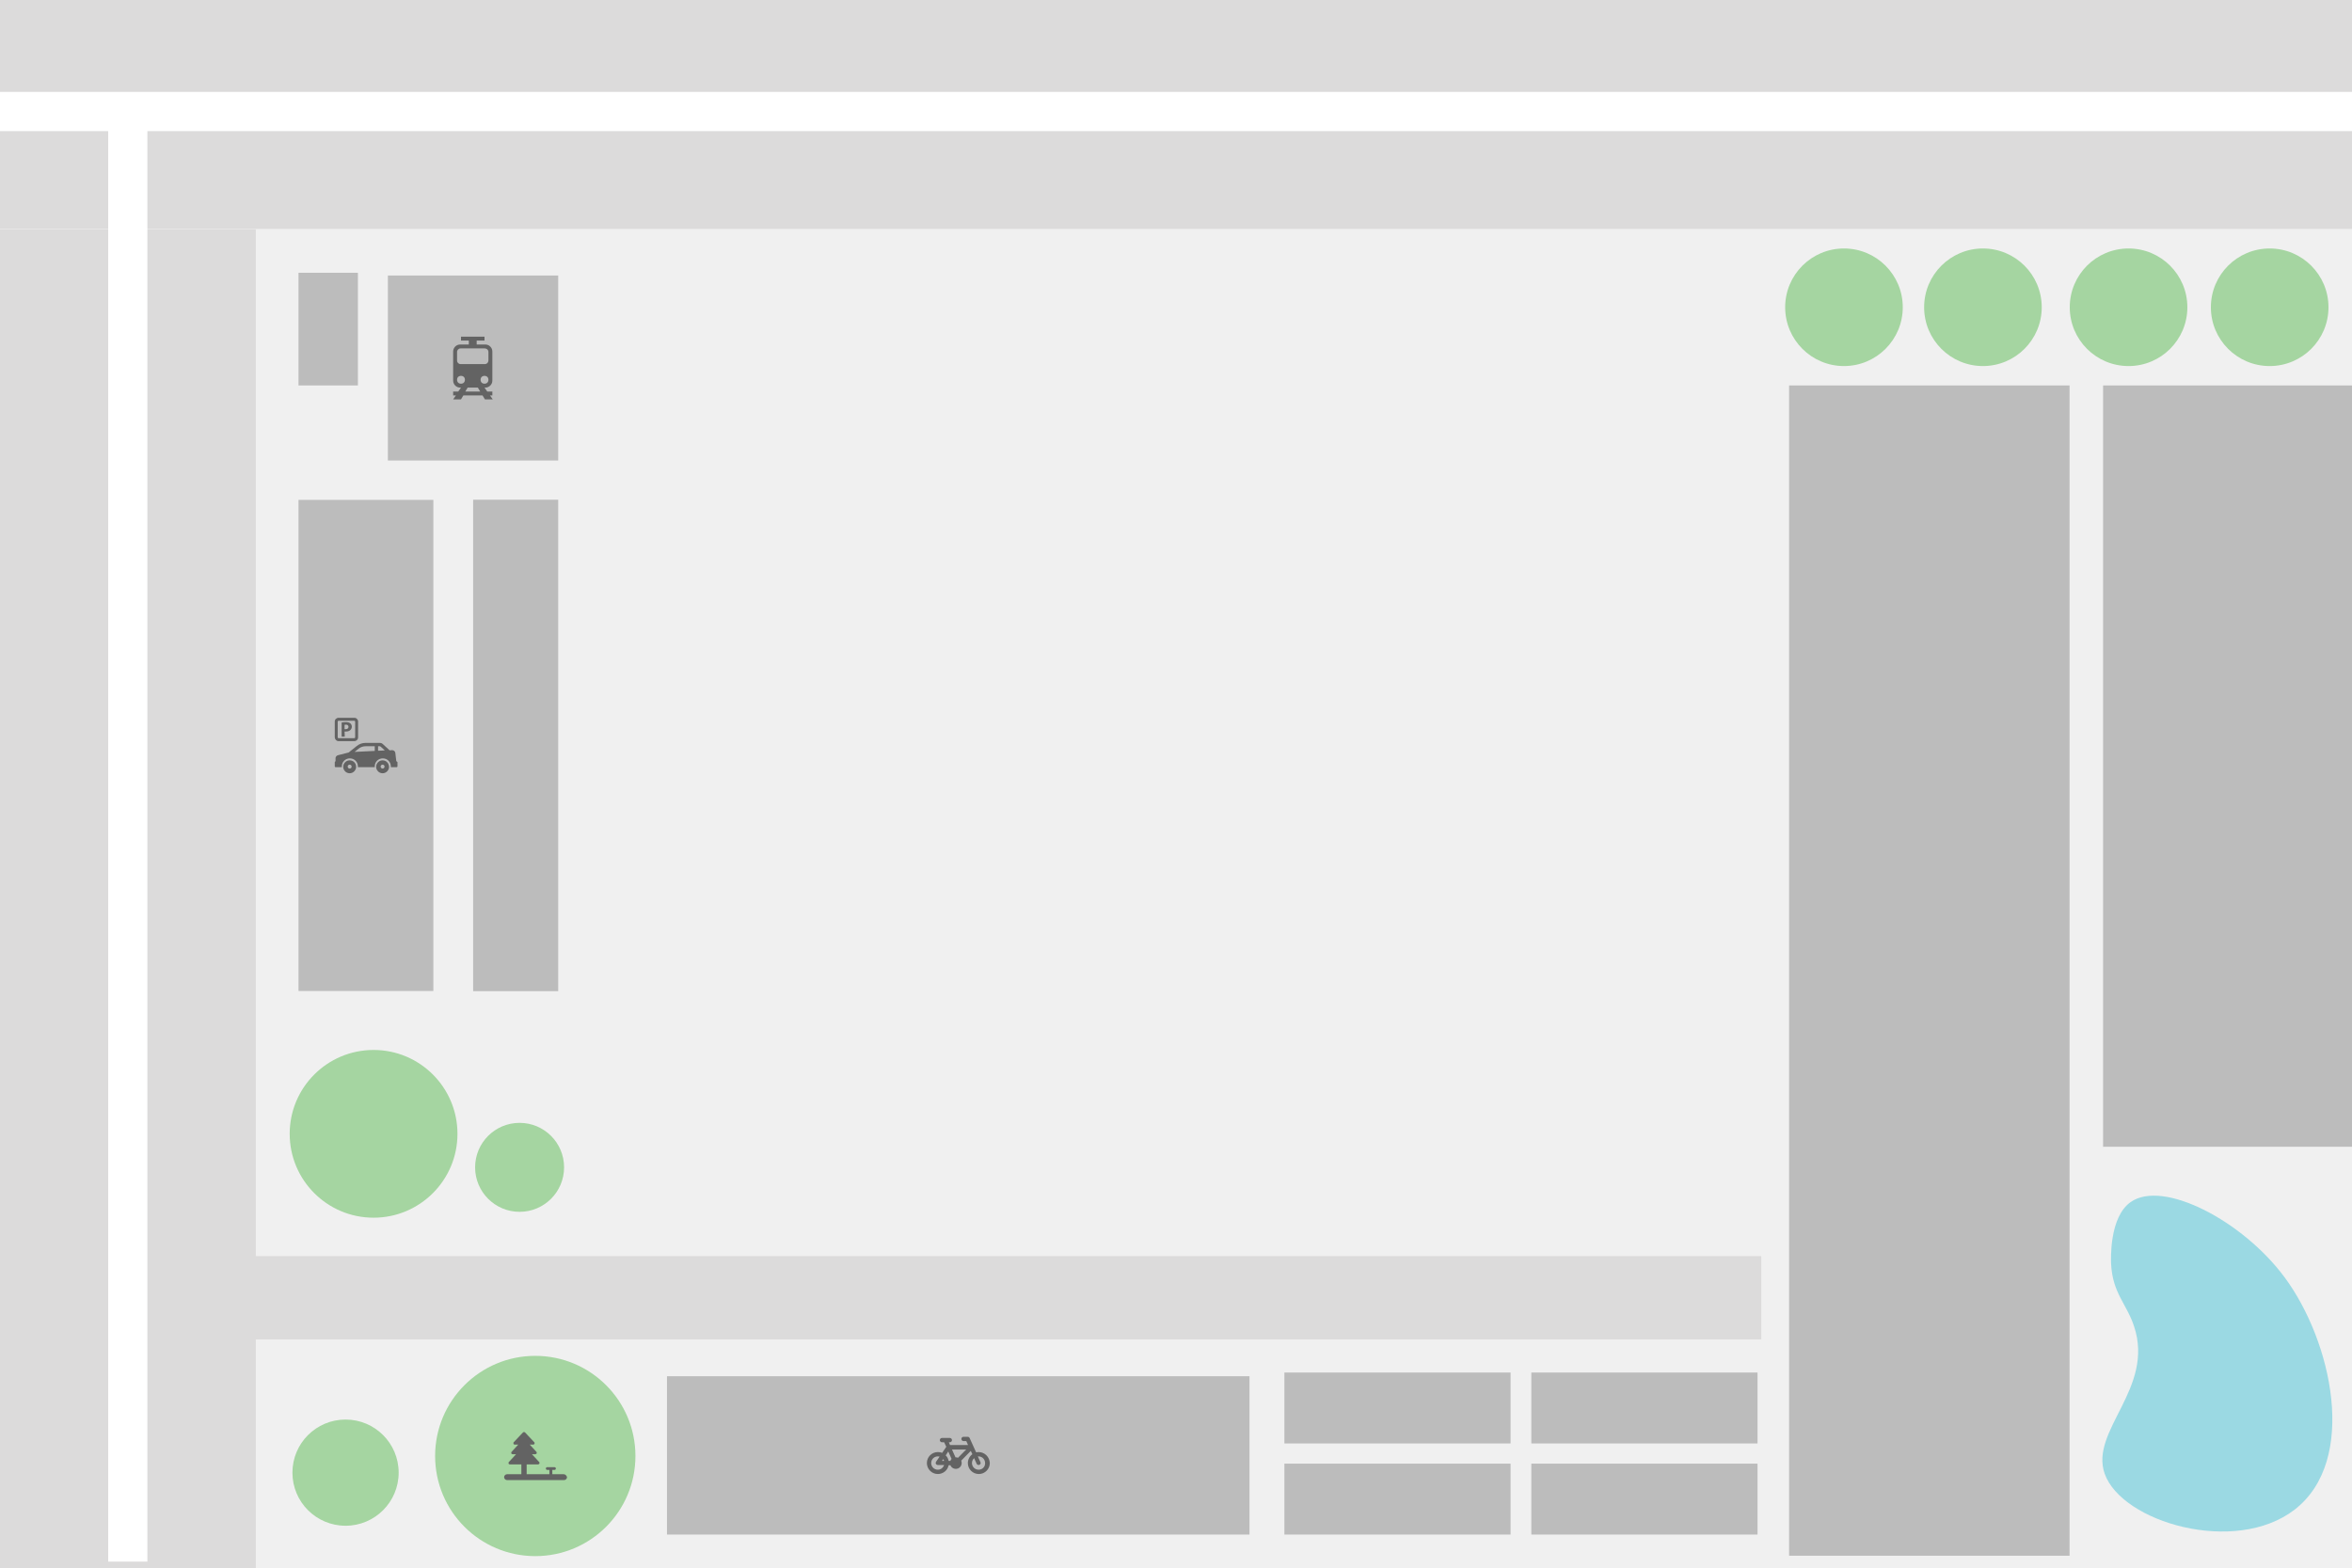
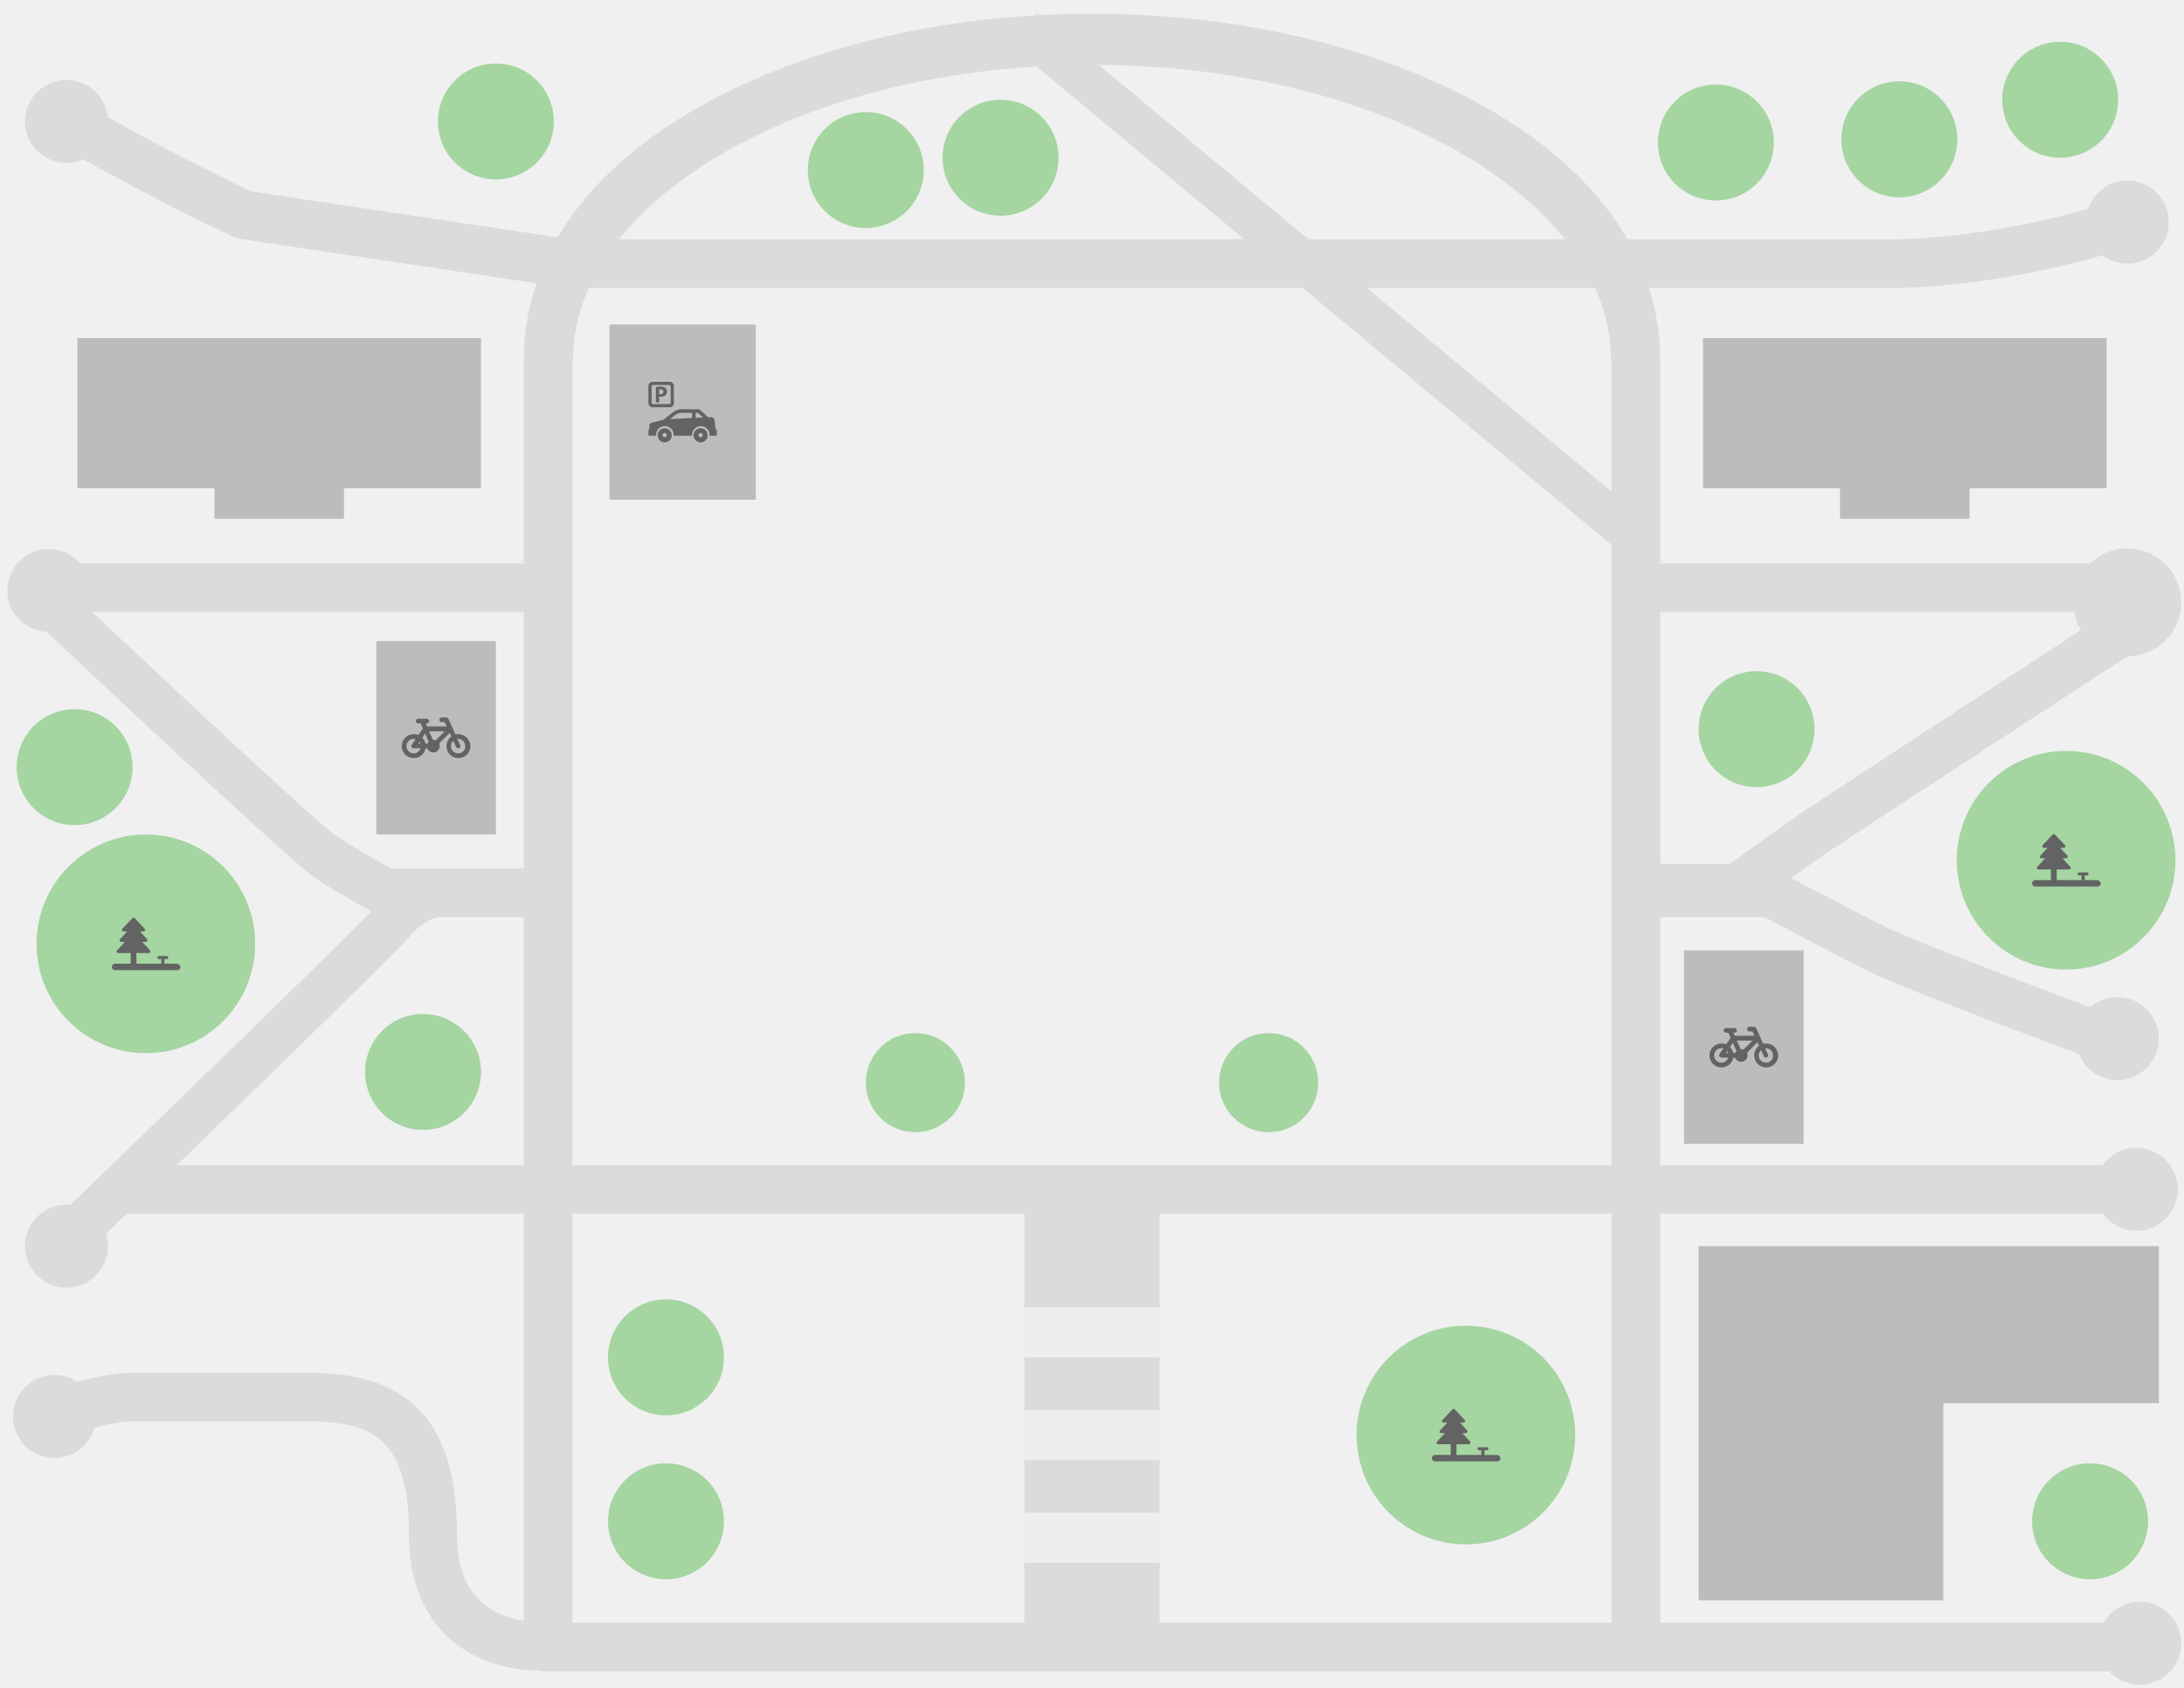
- <svg xmlns="http://www.w3.org/2000/svg" version="1.1" id="Layer_1" x="0px" y="0px" viewBox="0 0 1200 800" style="enable-background:new 0 0 1200 800;" xml:space="preserve">
-   <style type="text/css">
- 	.st0{fill:#DCDBDB;}
- 	.st1{fill:none;stroke:#FFFFFF;stroke-width:20;}
- 	.st2{fill:#BCBCBC;}
- 	.st3{fill:#A5D5A1;}
- 	.st4{fill:#9BD9E3;}
- 	.st5{fill:#636363;}
- </style>
-   <path class="st0" d="M1200,116.8H0V-3.1h1200V116.8z" />
-   <path class="st1" d="M1200,56.9H0" />
-   <path class="st2" d="M1055.9,793.9H912.8V196.7h143.1V793.9z" />
-   <path class="st2" d="M1200,585.2h-127V196.7h127V585.2z" />
-   <path class="st2" d="M896.7,736.6H781.3v-36.2h115.4V736.6z" />
-   <circle class="st3" cx="273.1" cy="743" r="51.1" />
-   <path class="st2" d="M284.8,235h-86.9v-94.4h86.9V235z" />
-   <path class="st0" d="M130.5,801.1H0V117h130.5V801.1z" />
-   <path class="st1" d="M65.2,796.9v-734" />
-   <path class="st2" d="M284.8,505.8h-43.4V255h43.4V505.8z" />
-   <path class="st2" d="M221.1,505.7h-68.8V255.1h68.8V505.7z" />
-   <path class="st2" d="M182.6,196.7h-30.3v-57.5h30.3V196.7z" />
-   <path class="st2" d="M770.7,736.6H655.3v-36.2h115.4V736.6z" />
-   <path class="st2" d="M896.7,783.1H781.3v-36.2h115.4V783.1z" />
-   <path class="st2" d="M770.7,783.1H655.3v-36.2h115.4V783.1z" />
-   <path class="st4" d="M1170.7,770.4c-30.4,23.4-88.2,6.4-96.9-18.4c-7.7-22,25.6-43.5,15-75.2c-3.8-11.5-10.9-16.8-11.7-31.7  c-0.1-2.4-1-24,10-31.7c16.5-11.6,57.1,9.5,78.5,38.4C1189.7,684.3,1203.3,745.2,1170.7,770.4z" />
-   <circle class="st3" cx="190.6" cy="578.6" r="42.8" />
-   <circle class="st3" cx="1158" cy="156.8" r="30" />
-   <circle class="st3" cx="1086" cy="156.8" r="30" />
-   <circle class="st3" cx="1011.7" cy="156.8" r="30" />
-   <path class="st2" d="M637.5,783.1H340.3v-80.8h297.2V783.1z" />
-   <circle class="st3" cx="176.3" cy="751.5" r="27.1" />
-   <path class="st0" d="M898.6,683.5H127V641h771.6V683.5z" />
-   <circle class="st3" cx="265.1" cy="595.7" r="22.7" />
-   <circle class="st3" cx="940.8" cy="156.8" r="30" />
+ <svg xmlns="http://www.w3.org/2000/svg" version="1.1" id="Layer_4" x="0px" y="0px" width="792px" height="612px" viewBox="0 0 792 612" enable-background="new 0 0 792 612" xml:space="preserve">
  <g>
-     <path class="st5" d="M251.2,194.2v-14.8c0-2-1.6-3.6-3.6-3.6h-4.4v-2h4v-2h-12v2h4v2h-4.4c-2,0-3.6,1.6-3.6,3.6v14.8   c0,2,1.6,3.6,3.6,3.6h0.4l-1.4,2h-2.6v2h1.4l-1.4,2h4l1.2-2h9.8l1.2,2h4l-1.4-2h1.2v-2h-2.6l-1.4-2h0.4   C249.6,197.8,251.2,196.2,251.2,194.2z M233.2,179.6c0-1,0.8-1.8,1.8-1.8h12.2c1.2,0,2,0.8,2,1.8v4.2c0,1.2-0.8,2-1.8,2H235   c-1,0-1.8-0.8-1.8-1.8C233.2,184,233.2,179.6,233.2,179.6z M233.2,193.8c0-1.2,0.8-2,2-2c1.2,0,2,0.8,2,2s-0.8,2-2,2   C234,195.8,233.2,195,233.2,193.8z M245,199.8h-7.6l1.2-2h5.2L245,199.8z M245.2,193.8c0-1.2,0.8-2,2-2c1.2,0,2,0.8,2,2s-0.8,2-2,2   C246,195.8,245.2,195,245.2,193.8z" />
-     <path class="st5" d="M499.3,741c-0.4,0-0.8,0.1-1.3,0.1l-3.3-7.3c-0.2-0.4-0.6-0.6-1-0.6h-2.1c-0.6,0-1.1,0.5-1.1,1.1   c0,0.6,0.5,1.1,1.1,1.1h1.4l0.9,2h-9.2l-0.6-1.4h0.5c0.6,0,1.1-0.5,1.1-1.1s-0.5-1.1-1.1-1.1h-4c-0.6,0-1.1,0.5-1.1,1.1   s0.5,1.1,1.1,1.1h1.1l1.1,2.3l-2.1,3.1c-0.7-0.3-1.4-0.4-2.2-0.4c-3.1,0-5.6,2.5-5.6,5.6c0,3.1,2.5,5.6,5.6,5.6   c2.7,0,5-1.9,5.5-4.5h0.9c0.5,1.3,1.9,2.1,3.4,1.8c1.6-0.3,2.6-1.9,2.3-3.5c0-0.2-0.1-0.4-0.2-0.6l4.9-5l0.8,1.7   c-1.4,1-2.3,2.7-2.3,4.5c0,3.1,2.5,5.6,5.6,5.6s5.6-2.5,5.6-5.6C504.9,743.5,502.4,741,499.3,741L499.3,741z M485.5,744.5   c-0.3,0.3-0.5,0.6-0.6,1H484c-0.2-1.1-0.7-2.1-1.5-2.8l1.3-2L485.5,744.5L485.5,744.5z M481.2,744.6c0.2,0.3,0.4,0.6,0.5,0.9h-1.1   L481.2,744.6z M478.5,750c-1.9,0-3.4-1.5-3.4-3.4c0-1.9,1.5-3.4,3.4-3.4c0.3,0,0.6,0.1,0.9,0.1l-1.8,2.6c-0.2,0.3-0.3,0.8-0.1,1.1   c0.2,0.4,0.6,0.6,1,0.6h3.2C481.2,749,480,750,478.5,750L478.5,750z M488.8,743.9c-0.4-0.2-0.8-0.2-1.3-0.2l-1.8-4h7.3   C493,739.6,488.8,743.9,488.8,743.9z M499.3,750c-1.9,0-3.4-1.5-3.4-3.4c0-1,0.4-1.8,1.1-2.5l1.3,2.9c0.2,0.4,0.6,0.6,1,0.6   c0.2,0,0.3,0,0.4-0.1c0.6-0.2,0.8-0.9,0.5-1.4l-1.3-2.9c0.1,0,0.2,0,0.3,0c1.9,0,3.4,1.5,3.4,3.4C502.7,748.5,501.2,750,499.3,750z   " />
+     <polygon fill="#DCDBDB" points="774.707,440.062 45.872,440.062 45.872,422.432 774.707,422.432 774.707,440.062  " />
+     <polygon fill="#DCDBDB" points="589.927,104.393 202.57,104.393 202.57,86.763 589.927,86.763 589.927,104.393  " />
+     <polygon fill="#DCDBDB" points="189.93,596.836 189.93,130.55 207.56,130.55 207.56,596.836 189.93,596.836  " />
+     <polygon fill="#DCDBDB" points="584.442,596.836 584.442,130.55 602.071,130.55 602.071,596.836 584.442,596.836  " />
+     <polygon fill="#DCDBDB" points="587.861,200.472 362.836,13.221 376.195,4.977 601.218,192.227 587.861,200.472  " />
+     <path fill="#DCDBDB" d="M197.697,588.371l-0.024-0.261c-0.14,0.01-14.144,1.069-23.317-7.39   c-5.729-5.283-8.635-13.557-8.635-24.594c0-23.402-5.811-39.28-17.76-48.541c-11.187-8.673-25.392-9.867-39.079-9.867H46.696   l-0.48,0.014c-0.97,0.055-16.712,1.074-36.453,9.728c0.748,5.977,2.086,11.88,4.17,17.464c17.122-8.044,31.333-9.433,33.068-9.575   h61.883c23.077,0,39.413,2.923,39.413,40.778c0,16.202,4.82,28.861,14.326,37.625c11.558,10.658,26.635,12.004,33.285,12.028V606   h586.987v-17.629H197.697z" />
+     <path fill="#DCDBDB" d="M420.537,428.751h-49.072v40.656c0,0.014-0.001,0.027-0.001,0.041V604.5h49.073v-69.769   c0-0.007,0.001-0.015,0.001-0.021V428.751z" />
+     <rect x="371.465" y="511.272" fill="#EEEEEE" width="49.072" height="18.135" />
+     <rect x="371.465" y="548.52" fill="#EEEEEE" width="49.072" height="18.134" />
+     <path fill="#DCDBDB" d="M91.209,69.417c-4.93-2.295-25.889-12.215-52.131-26.946c-0.788-7.572-7.187-13.476-14.967-13.476   c-8.313,0-15.052,6.738-15.052,15.05c0,8.312,6.738,15.051,15.052,15.051c2.19,0,4.266-0.479,6.143-1.32   C60.366,74.705,83.51,85.291,85.007,85.972l1.124,0.511l115.218,17.251l2.61-17.436L91.209,69.417z" />
+     <path fill="#DCDBDB" d="M771.435,65.477c-6.632,0-12.25,4.294-14.255,10.25c-36.918,10.605-67.914,11.033-68.465,11.036h-99.788   v17.63h99.828c1.164-0.006,28.918-0.249,64.14-9.216c3.224-0.82,6.387-1.705,9.521-2.622c2.516,1.889,5.632,3.022,9.02,3.022   c8.313,0,15.051-6.739,15.051-15.051C786.485,72.214,779.747,65.477,771.435,65.477z" />
+     <circle fill="#DCDBDB" cx="774.707" cy="431.246" r="15.051" />
    <g>
-       <path class="st5" d="M175.8,373.3c0.2,0,0.3,0,0.6,0c1,0,1.8-0.2,2.4-0.8c0.4-0.4,0.7-1,0.7-1.7c0-0.7-0.3-1.3-0.8-1.7    c-0.5-0.4-1.2-0.6-2.2-0.6c-1,0-1.7,0.1-2.2,0.2v7.2h1.6L175.8,373.3L175.8,373.3z M175.8,369.9c0.1,0,0.3-0.1,0.7-0.1    c0.8,0,1.3,0.4,1.3,1.1c0,0.7-0.5,1.2-1.4,1.2c-0.2,0-0.4,0-0.6,0L175.8,369.9L175.8,369.9z" />
-       <path class="st5" d="M172.7,378.2h8.1c1,0,1.9-0.8,1.9-1.9v-8.1c0-1-0.8-1.9-1.9-1.9h-8.1c-1,0-1.9,0.8-1.9,1.9v8.1    C170.9,377.4,171.7,378.2,172.7,378.2z M172.3,368.3c0-0.3,0.2-0.5,0.5-0.5h7.9c0.3,0,0.5,0.2,0.5,0.5v7.9c0,0.3-0.2,0.5-0.5,0.5    h-7.9c-0.3,0-0.5-0.2-0.5-0.5C172.3,376.2,172.3,368.3,172.3,368.3z" />
-       <path class="st5" d="M178.4,388c-1.8,0-3.3,1.5-3.3,3.3c0,1.8,1.5,3.3,3.3,3.3c1.8,0,3.3-1.5,3.3-3.3    C181.7,389.4,180.2,388,178.4,388z M178.4,392.2c-0.5,0-1-0.4-1-1c0-0.5,0.4-1,1-1c0.5,0,1,0.4,1,1    C179.4,391.8,179,392.2,178.4,392.2z" />
-       <path class="st5" d="M202.2,388.5l-0.5-4.3c-0.1-0.8-0.8-1.4-1.7-1.4l-1.2,0.1l-3.6-3.3c-0.3-0.3-0.8-0.5-1.3-0.5l-7.4,0    c-1.7,0-3.3,0.6-4.5,1.6l-4.1,3.3l-5.5,1.4c-0.7,0.2-1.2,0.8-1.2,1.5v1.6c-0.2,0-0.4,0.2-0.4,0.4v2.1c0,0.3,0.2,0.5,0.5,0.5h3.1    c0-0.1,0-0.3,0-0.4c0-2.3,1.8-4.1,4.1-4.1s4.1,1.8,4.1,4.1c0,0.1,0,0.3,0,0.4h8.6c0-0.1,0-0.3,0-0.4c0-2.3,1.8-4.1,4.1-4.1    c2.3,0,4.1,1.8,4.1,4.1c0,0.1,0,0.3,0,0.4h2.9c0.3,0,0.5-0.2,0.5-0.5v-2C202.7,388.8,202.5,388.5,202.2,388.5L202.2,388.5z     M191.2,383.2l-10.3,0.5l2-1.6c1.1-0.9,2.4-1.3,3.8-1.3h4.5C191.2,380.8,191.2,383.2,191.2,383.2z M192.9,383.1v-2.3h0.7    c0.2,0,0.5,0.1,0.6,0.2l2.1,1.9C196.3,383,192.9,383.1,192.9,383.1z" />
-       <path class="st5" d="M195.2,388c-1.8,0-3.3,1.5-3.3,3.3c0,1.8,1.5,3.3,3.3,3.3c1.8,0,3.3-1.5,3.3-3.3    C198.4,389.4,197,388,195.2,388z M195.2,392.2c-0.5,0-1-0.4-1-1c0-0.5,0.4-1,1-1c0.5,0,1,0.4,1,1    C196.2,391.8,195.7,392.2,195.2,392.2z" />
+       <circle fill="#DCDBDB" cx="775.949" cy="595.836" r="15.051" />
+       <circle fill="#DCDBDB" cx="19.758" cy="513.625" r="15.051" />
    </g>
-     <path class="st5" d="M287.6,752.3h-5.8v-2.2h1.1c0.4,0,0.7-0.3,0.7-0.7c0-0.4-0.3-0.7-0.7-0.7h-3.7c-0.4,0-0.7,0.3-0.7,0.7   c0,0.4,0.3,0.7,0.7,0.7h1.1v2.2h-11.6v-5h5.8c0.3,0,0.6-0.2,0.7-0.4c0.1-0.3,0.1-0.6-0.1-0.8l-3.7-4h1.7c0.3,0,0.6-0.2,0.7-0.4   c0.1-0.3,0.1-0.6-0.1-0.8l-3.4-3.7h1.7c0.3,0,0.6-0.2,0.7-0.4c0.1-0.3,0.1-0.6-0.1-0.8l-4.7-5c-0.3-0.3-0.8-0.3-1.1,0l-4.7,5   c-0.2,0.2-0.2,0.5-0.1,0.8c0.1,0.3,0.4,0.4,0.7,0.4h1.7l-3.4,3.7c-0.2,0.2-0.2,0.5-0.1,0.8c0.1,0.3,0.4,0.4,0.7,0.4h1.7l-3.7,4   c-0.2,0.2-0.2,0.5-0.1,0.8s0.4,0.4,0.7,0.4h5.8v5h-7.3c-0.8,0-1.5,0.7-1.5,1.5c0,0.8,0.7,1.5,1.5,1.5h29.1c0.8,0,1.5-0.7,1.5-1.5   C289.1,753,288.4,752.3,287.6,752.3L287.6,752.3z" />
+     <path fill="#DCDBDB" d="M200.702,204.302H29.109c-2.76-3.201-6.836-5.236-11.395-5.236c-8.313,0-15.051,6.738-15.051,15.051   c0,8.055,6.333,14.613,14.289,15.012c45.801,43.099,91.478,85.554,98.122,89.781c9.888,6.29,16.202,9.79,19.586,11.549   c-13.64,13.947-63.748,62.593-109.125,106.408c-0.47-0.045-0.945-0.072-1.426-0.072c-8.313,0-15.051,6.738-15.051,15.051   s6.738,15.051,15.051,15.051s15.051-6.738,15.051-15.051c0-1.589-0.25-3.118-0.706-4.555   c42.033-40.594,104.755-101.377,110.321-107.997c5.162-6.139,9.988-6.711,10.54-6.757h41.386v-17.629h-41.517h-17.246   c-2.422-1.218-8.623-4.514-19.523-11.447c-5.144-3.288-43.45-38.758-88.956-81.529h167.242V204.302z" />
+     <path fill="#DCDBDB" d="M771.486,237.98c10.782-0.028,19.514-8.774,19.514-19.563c0-10.806-8.759-19.564-19.564-19.564   c-5.253,0-10.011,2.081-13.525,5.449H593.258v17.63h158.944c0.426,2.344,1.271,4.535,2.453,6.508   c-40.898,26.628-83.538,54.446-99.285,64.901c-8.21,5.453-22.667,15.979-28.013,19.891h-38.845v17.631h11.058v1.682h40.333   c6.266,3.335,30.254,16.065,39.543,20.481c10.808,5.138,44.365,17.92,74.425,29.129c2.217,5.551,7.631,9.478,13.973,9.478   c8.313,0,15.051-6.738,15.051-15.051s-6.738-15.051-15.051-15.051c-3.761,0-7.191,1.389-9.829,3.669   c-29.73-11.088-62.68-23.633-72.959-28.519c-7.689-3.655-26.557-13.61-35.538-18.374c5.066-3.625,10.373-7.363,14.164-9.88   C680.507,297.256,728.146,266.191,771.486,237.98z" />
+     <path fill="#DCDBDB" d="M602.071,130.668H584.23c0-27.812-18.97-54.27-53.414-74.5C494.957,35.107,447.078,23.508,396,23.508   c-51.078,0-98.957,11.599-134.816,32.66c-34.444,20.23-53.414,46.688-53.414,74.5H189.93c0-34.386,20.108-66.402,60.545-90.152   C289.497,17.599,341.179,4.977,396,4.977c54.822,0,106.503,12.622,145.525,35.54C581.961,64.267,602.071,96.283,602.071,130.668   L602.071,130.668z" />
+     <rect x="371.463" y="474.026" fill="#EEEEEE" width="49.075" height="18.137" />
+   </g>
+   <g>
+     <g>
+       <polygon fill="#BCBCBC" points="763.919,122.6 617.577,122.6 617.577,177.012 667.264,177.012 667.264,188.083 714.23,188.083     714.23,177.012 763.919,177.012   " />
+       <polygon fill="#BCBCBC" points="174.424,122.6 28.081,122.6 28.081,177.012 77.771,177.012 77.771,188.083 124.736,188.083     124.736,177.012 174.424,177.012   " />
+     </g>
+     <polygon fill="#BCBCBC" points="782.894,451.846 615.978,451.846 615.978,476.233 615.978,508.815 615.978,580.256    704.716,580.256 704.716,508.815 782.894,508.815  " />
+   </g>
+   <g id="parking">
+     <path fill="#BCBCBC" d="M179.826,302.588h-43.373v-70.146h43.373V302.588z" />
+     <path fill="#636363" d="M166.168,266.195c-0.311,0-0.62,0.078-1.008,0.078l-2.56-5.664c-0.155-0.309-0.466-0.464-0.776-0.464   h-1.629c-0.465,0-0.852,0.388-0.852,0.853c0,0.465,0.387,0.854,0.852,0.854h1.087l0.698,1.551h-7.137l-0.466-1.085h0.387   c0.467,0,0.854-0.389,0.854-0.854c0-0.465-0.388-0.854-0.854-0.854h-3.103c-0.465,0-0.854,0.389-0.854,0.854   c0,0.465,0.389,0.854,0.854,0.854h0.854l0.854,1.785l-1.629,2.404c-0.543-0.233-1.086-0.311-1.707-0.311   c-2.404,0-4.345,1.94-4.345,4.345c0,2.404,1.94,4.343,4.345,4.343c2.094,0,3.879-1.473,4.267-3.491h0.699   c0.386,1.009,1.473,1.629,2.636,1.396c1.242-0.232,2.018-1.473,1.785-2.713c0-0.156-0.076-0.312-0.155-0.467l3.801-3.878   l0.62,1.318c-1.085,0.776-1.783,2.095-1.783,3.492c0,2.404,1.939,4.343,4.344,4.343s4.344-1.939,4.344-4.343   C170.514,268.135,168.573,266.195,166.168,266.195L166.168,266.195z M155.464,268.911c-0.232,0.232-0.388,0.465-0.465,0.776H154.3   c-0.153-0.854-0.541-1.629-1.163-2.173l1.01-1.551L155.464,268.911L155.464,268.911z M152.127,268.988   c0.157,0.232,0.311,0.466,0.389,0.699h-0.854L152.127,268.988z M150.033,273.178c-1.472,0-2.637-1.165-2.637-2.637   c0-1.475,1.165-2.638,2.637-2.638c0.232,0,0.467,0.078,0.699,0.078l-1.397,2.017c-0.155,0.232-0.232,0.621-0.077,0.853   c0.156,0.311,0.466,0.466,0.775,0.466h2.482C152.127,272.401,151.197,273.178,150.033,273.178L150.033,273.178z M158.022,268.445   c-0.31-0.155-0.618-0.155-1.007-0.155l-1.396-3.103h5.663C161.282,265.109,158.022,268.445,158.022,268.445z M166.168,273.178   c-1.473,0-2.637-1.165-2.637-2.637c0-0.776,0.311-1.397,0.852-1.939l1.01,2.249c0.155,0.311,0.465,0.466,0.775,0.466   c0.155,0,0.233,0,0.311-0.078c0.465-0.155,0.621-0.697,0.389-1.085l-1.01-2.25c0.078,0,0.156,0,0.234,0   c1.474,0,2.636,1.164,2.636,2.638C168.806,272.013,167.643,273.178,166.168,273.178z" />
+     <path fill="#BCBCBC" d="M654.063,414.737h-43.372v-70.146h43.372V414.737z" />
+     <path fill="#636363" d="M640.406,378.345c-0.311,0-0.622,0.077-1.009,0.077l-2.561-5.663c-0.155-0.309-0.466-0.463-0.775-0.463   h-1.628c-0.465,0-0.853,0.387-0.853,0.853c0,0.465,0.388,0.854,0.853,0.854h1.085l0.699,1.55h-7.138l-0.465-1.085h0.388   c0.466,0,0.854-0.388,0.854-0.854c0-0.465-0.388-0.854-0.854-0.854h-3.104c-0.464,0-0.852,0.39-0.852,0.854   c0,0.466,0.388,0.854,0.852,0.854h0.854l0.854,1.784l-1.631,2.405c-0.542-0.234-1.086-0.312-1.705-0.312   c-2.405,0-4.345,1.94-4.345,4.346c0,2.402,1.939,4.344,4.345,4.344c2.094,0,3.877-1.475,4.264-3.493h0.701   c0.387,1.009,1.474,1.631,2.636,1.396c1.242-0.233,2.018-1.473,1.784-2.714c0-0.156-0.075-0.311-0.155-0.466l3.803-3.879   l0.62,1.319c-1.087,0.775-1.784,2.095-1.784,3.492c0,2.402,1.939,4.344,4.343,4.344c2.405,0,4.345-1.941,4.345-4.344   C644.75,380.285,642.811,378.345,640.406,378.345L640.406,378.345z M629.702,381.059c-0.233,0.234-0.391,0.467-0.466,0.777h-0.701   c-0.153-0.854-0.541-1.63-1.161-2.172l1.008-1.551L629.702,381.059L629.702,381.059z M626.365,381.139   c0.157,0.23,0.31,0.464,0.388,0.697h-0.854L626.365,381.139z M624.271,385.327c-1.475,0-2.638-1.165-2.638-2.637   c0-1.475,1.163-2.641,2.638-2.641c0.231,0,0.466,0.079,0.698,0.079l-1.397,2.018c-0.154,0.232-0.232,0.62-0.077,0.853   c0.155,0.311,0.465,0.466,0.776,0.466h2.481C626.365,384.55,625.435,385.327,624.271,385.327L624.271,385.327z M632.261,380.594   c-0.31-0.154-0.621-0.154-1.008-0.154l-1.396-3.103h5.662C635.519,377.26,632.261,380.594,632.261,380.594z M640.406,385.327   c-1.475,0-2.639-1.165-2.639-2.637c0-0.777,0.312-1.397,0.854-1.939l1.008,2.248c0.154,0.311,0.466,0.466,0.776,0.466   c0.154,0,0.233,0,0.309-0.078c0.465-0.155,0.622-0.696,0.39-1.086l-1.009-2.251c0.077,0,0.155,0,0.232,0   c1.475,0,2.637,1.166,2.637,2.641C643.043,384.162,641.879,385.327,640.406,385.327z" />
+     <path fill="#BCBCBC" d="M274.066,181.201h-53.029v-63.55h53.029V181.201z" />
+     <g>
+       <path fill="#636363" d="M239.018,143.88c0.156,0,0.234,0,0.467,0c0.775,0,1.395-0.154,1.861-0.621    c0.311-0.309,0.543-0.775,0.543-1.318s-0.232-1.008-0.621-1.318c-0.389-0.31-0.93-0.465-1.705-0.465    c-0.776,0-1.319,0.076-1.707,0.155v5.585h1.241L239.018,143.88L239.018,143.88z M239.018,141.242c0.079,0,0.234-0.078,0.545-0.078    c0.619,0,1.008,0.312,1.008,0.854c0,0.543-0.389,0.932-1.086,0.932c-0.155,0-0.311,0-0.467,0V141.242L239.018,141.242z" />
+       <path fill="#636363" d="M236.615,147.68h6.283c0.775,0,1.473-0.619,1.473-1.473v-6.283c0-0.776-0.619-1.474-1.473-1.474h-6.283    c-0.775,0-1.475,0.621-1.475,1.474v6.283C235.218,147.061,235.84,147.68,236.615,147.68z M236.304,140.001    c0-0.232,0.155-0.387,0.388-0.387h6.128c0.233,0,0.388,0.154,0.388,0.387v6.129c0,0.232-0.154,0.387-0.388,0.387h-6.128    c-0.232,0-0.388-0.155-0.388-0.387V140.001z" />
+       <path fill="#636363" d="M241.036,155.283c-1.396,0-2.56,1.163-2.56,2.561c0,1.395,1.164,2.559,2.56,2.559s2.56-1.164,2.56-2.559    C243.596,156.369,242.432,155.283,241.036,155.283z M241.036,158.541c-0.389,0-0.776-0.309-0.776-0.776    c0-0.388,0.311-0.774,0.776-0.774c0.388,0,0.776,0.31,0.776,0.774C241.813,158.231,241.502,158.541,241.036,158.541z" />
+       <path fill="#636363" d="M259.498,155.671l-0.389-3.335c-0.076-0.621-0.621-1.087-1.318-1.087l-0.932,0.079l-2.791-2.56    c-0.234-0.232-0.62-0.388-1.009-0.388h-5.741c-1.318,0-2.56,0.464-3.49,1.24l-3.181,2.56l-4.267,1.087    c-0.541,0.155-0.93,0.62-0.93,1.163v1.242c-0.156,0-0.311,0.155-0.311,0.31v1.629c0,0.233,0.154,0.388,0.389,0.388h2.403    c0-0.078,0-0.233,0-0.311c0-1.784,1.396-3.18,3.182-3.18c1.784,0,3.179,1.396,3.179,3.18c0,0.077,0,0.233,0,0.311h6.672    c0-0.078,0-0.233,0-0.311c0-1.784,1.396-3.18,3.181-3.18s3.181,1.396,3.181,3.18c0,0.077,0,0.233,0,0.311h2.248    c0.233,0,0.389-0.155,0.389-0.388v-1.551C259.885,155.903,259.731,155.671,259.498,155.671L259.498,155.671z M250.965,151.56    l-7.99,0.388l1.552-1.241c0.853-0.698,1.862-1.009,2.948-1.009h3.49V151.56z M252.283,151.482v-1.785h0.543    c0.156,0,0.389,0.078,0.466,0.155l1.63,1.474C254.922,151.404,252.283,151.482,252.283,151.482z" />
+       <path fill="#636363" d="M254.068,155.283c-1.396,0-2.561,1.163-2.561,2.561c0,1.395,1.164,2.559,2.561,2.559    c1.395,0,2.559-1.164,2.559-2.559C256.55,156.369,255.463,155.283,254.068,155.283z M254.068,158.541    c-0.389,0-0.776-0.309-0.776-0.776c0-0.388,0.31-0.774,0.776-0.774c0.387,0,0.774,0.31,0.774,0.774    C254.843,158.231,254.455,158.541,254.068,158.541z" />
+     </g>
+   </g>
+   <g>
+     <circle fill="#A5D5A1" cx="241.51" cy="551.605" r="21.021" />
+     <circle fill="#A5D5A1" cx="241.509" cy="492.162" r="21.021" />
+     <circle fill="#A5D5A1" cx="153.402" cy="388.686" r="21.021" />
+     <circle fill="#A5D5A1" cx="757.94" cy="551.605" r="21.021" />
+     <circle fill="#A5D5A1" cx="362.835" cy="57.199" r="21.021" />
+     <circle fill="#A5D5A1" cx="313.967" cy="61.663" r="21.021" />
+     <circle fill="#A5D5A1" cx="179.827" cy="44.046" r="21.021" />
+     <circle fill="#A5D5A1" cx="622.239" cy="51.673" r="21.021" />
+     <circle fill="#A5D5A1" cx="688.768" cy="50.511" r="21.021" />
+     <circle fill="#A5D5A1" cx="747.101" cy="36.178" r="21.021" />
+     <circle fill="#A5D5A1" cx="460.06" cy="392.555" r="17.973" />
+     <circle fill="#A5D5A1" cx="331.939" cy="392.555" r="17.973" />
+     <circle fill="#A5D5A1" cx="27.052" cy="278.167" r="21.021" />
+     <circle fill="#A5D5A1" cx="531.587" cy="520.341" r="39.639" />
+     <circle fill="#A5D5A1" cx="636.998" cy="264.39" r="21.021" />
+     <path fill="#636363" d="M542.834,527.555h-4.499v-1.707h0.854c0.311,0,0.542-0.233,0.542-0.543c0-0.311-0.231-0.543-0.542-0.543   h-2.871c-0.31,0-0.542,0.232-0.542,0.543c0,0.31,0.232,0.543,0.542,0.543h0.854v1.707h-8.999v-3.88h4.499   c0.232,0,0.466-0.153,0.543-0.31c0.077-0.233,0.077-0.466-0.077-0.62l-2.871-3.103h1.32c0.23,0,0.466-0.155,0.543-0.312   c0.076-0.231,0.076-0.465-0.077-0.619l-2.637-2.872h1.315c0.233,0,0.467-0.154,0.544-0.308c0.078-0.235,0.078-0.466-0.077-0.622   l-3.646-3.878c-0.232-0.233-0.621-0.233-0.854,0l-3.645,3.878c-0.157,0.156-0.157,0.387-0.08,0.622   c0.08,0.231,0.312,0.308,0.543,0.308h1.32l-2.638,2.872c-0.154,0.154-0.154,0.388-0.078,0.619c0.078,0.234,0.312,0.312,0.544,0.312   h1.317l-2.869,3.103c-0.155,0.154-0.155,0.387-0.077,0.62c0.077,0.233,0.311,0.31,0.543,0.31h4.499v3.88h-5.664   c-0.619,0-1.162,0.544-1.162,1.162c0,0.622,0.543,1.166,1.162,1.166h22.574c0.621,0,1.162-0.544,1.162-1.166   C543.999,528.099,543.454,527.555,542.834,527.555L542.834,527.555z" />
+     <circle fill="#A5D5A1" cx="749.252" cy="311.914" r="39.639" />
+     <path fill="#636363" d="M760.5,319.127H756v-1.705h0.854c0.312,0,0.544-0.233,0.544-0.545c0-0.31-0.232-0.543-0.544-0.543h-2.87   c-0.31,0-0.542,0.233-0.542,0.543c0,0.312,0.232,0.545,0.542,0.545h0.854v1.705h-8.998v-3.878h4.498   c0.234,0,0.467-0.155,0.544-0.311c0.076-0.232,0.076-0.466-0.077-0.619l-2.871-3.104h1.318c0.232,0,0.466-0.154,0.542-0.309   c0.079-0.233,0.079-0.466-0.076-0.621l-2.638-2.87h1.318c0.233,0,0.465-0.154,0.544-0.311c0.078-0.233,0.078-0.467-0.079-0.622   l-3.645-3.876c-0.231-0.234-0.62-0.234-0.854,0l-3.646,3.876c-0.155,0.155-0.155,0.389-0.077,0.622   c0.077,0.231,0.308,0.311,0.543,0.311h1.318l-2.639,2.87c-0.153,0.155-0.153,0.388-0.078,0.621   c0.078,0.232,0.311,0.309,0.545,0.309h1.316l-2.868,3.104c-0.154,0.153-0.154,0.387-0.077,0.619   c0.077,0.233,0.309,0.311,0.543,0.311h4.501v3.878h-5.665c-0.621,0-1.164,0.545-1.164,1.165c0,0.619,0.543,1.163,1.164,1.163   h22.573c0.621,0,1.162-0.544,1.162-1.163C761.664,319.672,761.119,319.127,760.5,319.127L760.5,319.127z" />
+     <circle fill="#A5D5A1" cx="52.893" cy="342.227" r="39.639" />
+     <path fill="#636363" d="M64.141,349.44h-4.5v-1.707h0.853c0.311,0,0.543-0.231,0.543-0.542s-0.232-0.544-0.543-0.544h-2.871   c-0.31,0-0.542,0.233-0.542,0.544s0.231,0.542,0.542,0.542h0.854v1.707h-8.999v-3.879h4.499c0.233,0,0.466-0.154,0.542-0.31   c0.077-0.231,0.077-0.467-0.077-0.621l-2.87-3.103h1.319c0.231,0,0.465-0.154,0.542-0.311c0.077-0.231,0.077-0.466-0.076-0.619   l-2.638-2.872h1.317c0.234,0,0.467-0.154,0.544-0.31c0.077-0.232,0.077-0.464-0.077-0.622l-3.646-3.878   c-0.233-0.233-0.621-0.233-0.854,0l-3.646,3.878c-0.155,0.158-0.155,0.39-0.078,0.622c0.078,0.233,0.311,0.31,0.543,0.31h1.319   l-2.638,2.872c-0.155,0.153-0.155,0.388-0.078,0.619c0.078,0.232,0.311,0.311,0.544,0.311h1.318l-2.87,3.103   c-0.156,0.154-0.156,0.39-0.079,0.621c0.079,0.233,0.312,0.31,0.544,0.31h4.499v3.879h-5.663c-0.621,0-1.165,0.545-1.165,1.163   c0,0.622,0.543,1.165,1.165,1.165h22.573c0.621,0,1.163-0.543,1.163-1.165C65.304,349.985,64.761,349.44,64.141,349.44   L64.141,349.44z" />
  </g>
</svg>
